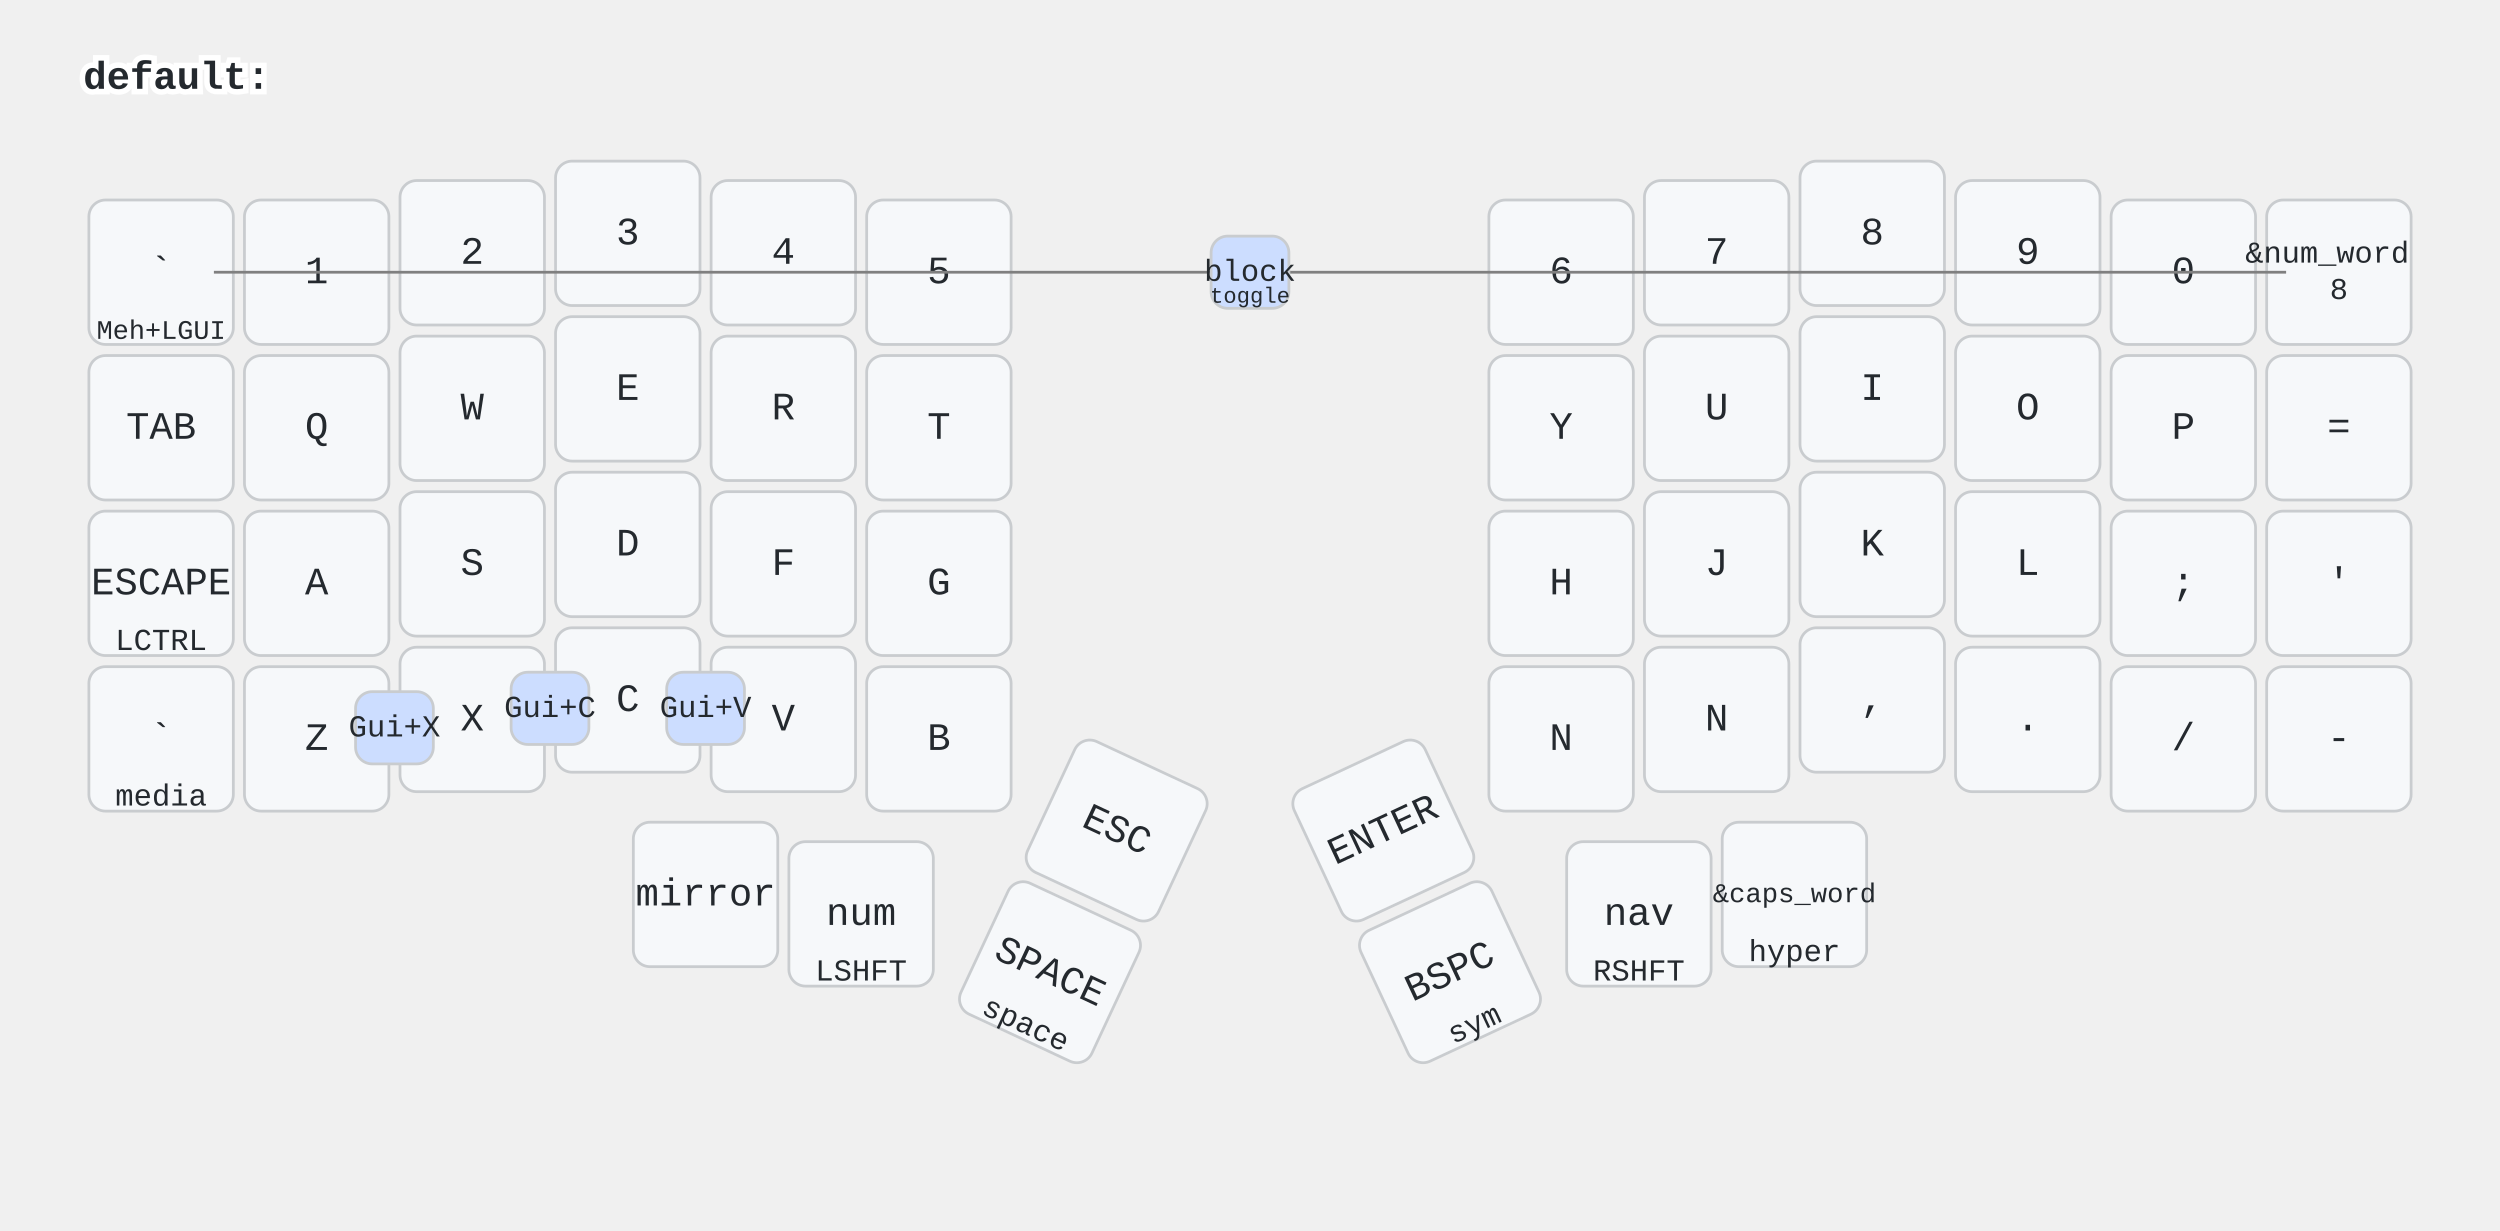
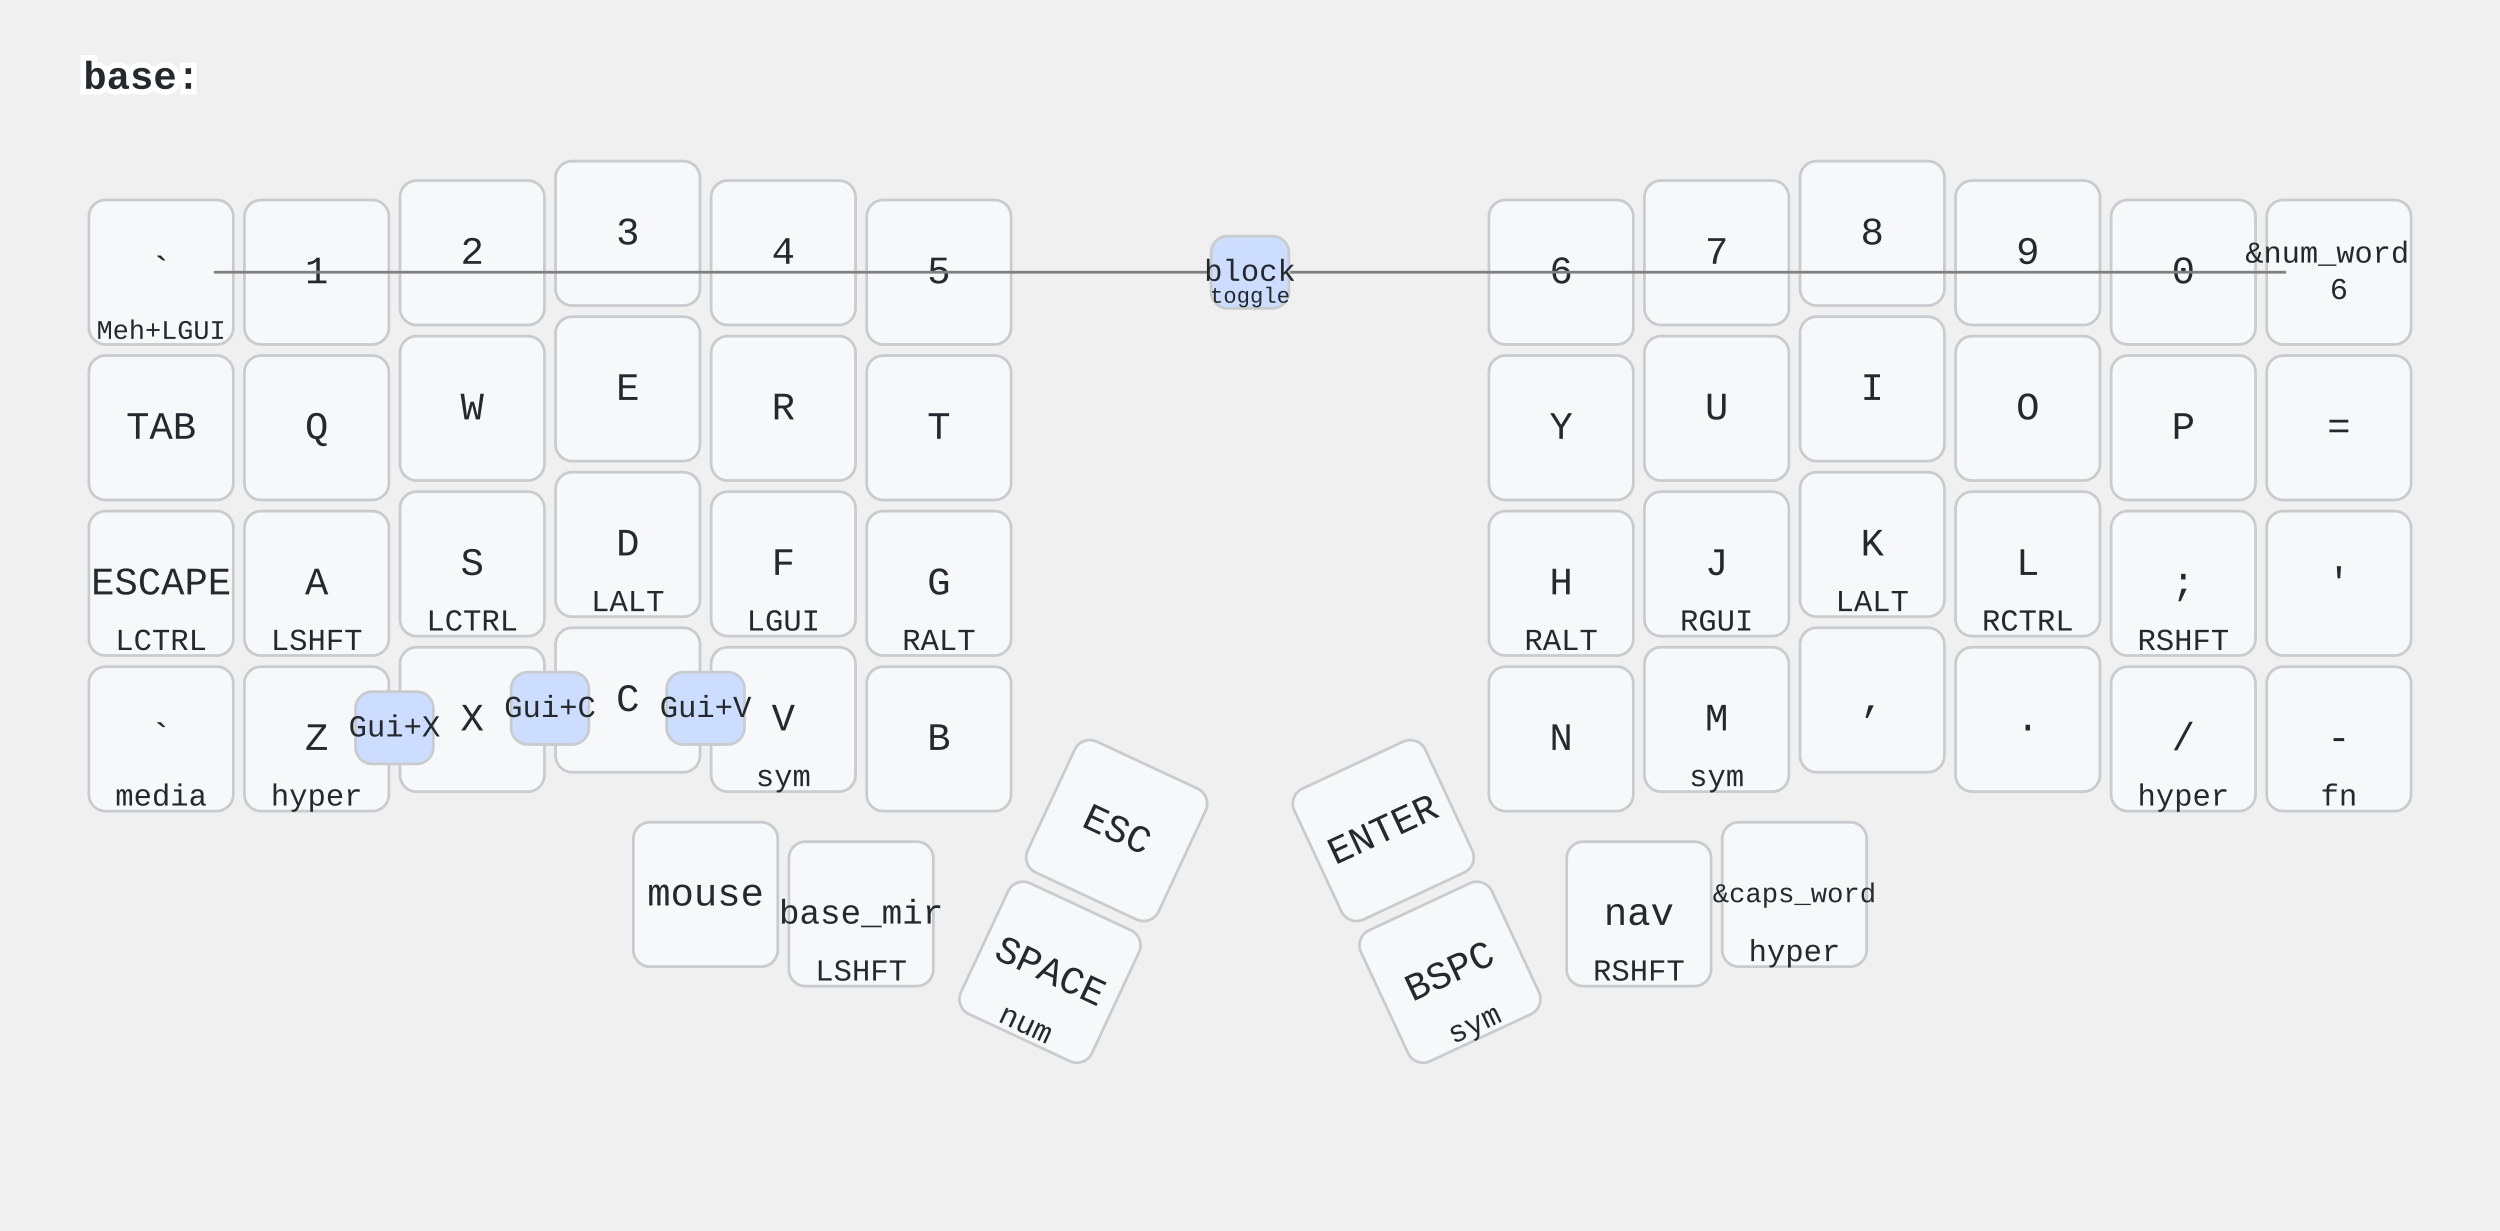
<svg xmlns="http://www.w3.org/2000/svg" width="900" height="443" viewBox="0 0 900 443" class="keymap">
  <style>/* inherit to force styles through use tags */
svg path {
    fill: inherit;
}

/* font and background color specifications */
svg.keymap {
    font-family: SFMono-Regular,Consolas,Liberation Mono,Menlo,monospace;
    font-size: 14px;
    font-kerning: normal;
    text-rendering: optimizeLegibility;
    fill: #24292e;
}

/* default key styling */
rect.key {
    fill: #f6f8fa;
}

rect.key, rect.combo {
    stroke: #c9cccf;
    stroke-width: 1;
}

/* default key side styling, only used is draw_key_sides is set */
rect.side {
    filter: brightness(90%);
}

/* color accent for combo boxes */
rect.combo, rect.combo-separate {
    fill: #cdf;
}

/* color accent for held keys */
rect.held, rect.combo.held {
    fill: #fdd;
}

/* color accent for ghost (optional) keys */
rect.ghost, rect.combo.ghost {
    stroke-dasharray: 4, 4;
    stroke-width: 2;
}

text {
    text-anchor: middle;
    dominant-baseline: middle;
}

/* styling for layer labels */
text.label {
    font-weight: bold;
    text-anchor: start;
    stroke: white;
    stroke-width: 4;
    paint-order: stroke;
}

/* styling for optional footer */
text.footer {
    text-anchor: end;
    dominant-baseline: auto;
    stroke: white;
    stroke-width: 4;
    paint-order: stroke;
}

/* styling for combo tap, and key non-tap label text */
text.combo, text.hold, text.shifted, text.left, text.right, text.tl, text.tr, text.bl, text.br {
    font-size: 11px;
}

text.hold, text.bl, text.br {
    text-anchor: middle;
    dominant-baseline: auto;
}

text.shifted, text.tl, text.tr {
    text-anchor: middle;
    dominant-baseline: hanging;
}

text.left, text.tl, text.bl {
    text-anchor: start;
}

text.right, text.tr, text.br {
    text-anchor: end;
}

text.layer-activator {
    text-decoration: underline;
}

/* styling for hold/shifted label text in combo box */
text.combo.hold, text.combo.shifted, text.combo.left, text.combo.right {
    font-size: 8px;
}

/* lighter symbol for transparent keys */
text.trans {
    fill: #7b7e81;
}

/* styling for combo dendrons */
path.combo {
    stroke-width: 1;
    stroke: gray;
    fill: none;
}

/* Start Tabler Icons Cleanup */
/* cannot use height/width with glyphs */
.icon-tabler &gt; path {
    fill: inherit;
    stroke: inherit;
    stroke-width: 2;
}
/* hide tabler's default box */
.icon-tabler &gt; path[stroke="none"][fill="none"] {
    visibility: hidden;
}
/* End Tabler Icons Cleanup */
</style>
-   <g transform="translate(30, 0)" class="layer-default">
-     <text x="0" y="28" class="label" id="default">default:</text>
+   <g transform="translate(30, 0)" class="layer-base">
+     <text x="0" y="28" class="label" id="base">base:</text>
    <g transform="translate(0, 56)">
      <g transform="translate(28, 42)" class="key keypos-0">
        <rect rx="6" ry="6" x="-26" y="-26" width="52" height="52" class="key" />
        <text x="0" y="0" class="key tap">`</text>
        <text x="0" y="24" class="key hold">
          <tspan style="font-size: 88%">Meh+LGUI</tspan>
        </text>
      </g>
      <g transform="translate(84, 42)" class="key keypos-1">
        <rect rx="6" ry="6" x="-26" y="-26" width="52" height="52" class="key" />
        <text x="0" y="0" class="key tap">1</text>
      </g>
      <g transform="translate(140, 35)" class="key keypos-2">
        <rect rx="6" ry="6" x="-26" y="-26" width="52" height="52" class="key" />
        <text x="0" y="0" class="key tap">2</text>
      </g>
      <g transform="translate(196, 28)" class="key keypos-3">
        <rect rx="6" ry="6" x="-26" y="-26" width="52" height="52" class="key" />
        <text x="0" y="0" class="key tap">3</text>
      </g>
      <g transform="translate(252, 35)" class="key keypos-4">
        <rect rx="6" ry="6" x="-26" y="-26" width="52" height="52" class="key" />
        <text x="0" y="0" class="key tap">4</text>
      </g>
      <g transform="translate(308, 42)" class="key keypos-5">
        <rect rx="6" ry="6" x="-26" y="-26" width="52" height="52" class="key" />
        <text x="0" y="0" class="key tap">5</text>
      </g>
      <g transform="translate(532, 42)" class="key keypos-6">
        <rect rx="6" ry="6" x="-26" y="-26" width="52" height="52" class="key" />
        <text x="0" y="0" class="key tap">6</text>
      </g>
      <g transform="translate(588, 35)" class="key keypos-7">
        <rect rx="6" ry="6" x="-26" y="-26" width="52" height="52" class="key" />
        <text x="0" y="0" class="key tap">7</text>
      </g>
      <g transform="translate(644, 28)" class="key keypos-8">
        <rect rx="6" ry="6" x="-26" y="-26" width="52" height="52" class="key" />
        <text x="0" y="0" class="key tap">8</text>
      </g>
      <g transform="translate(700, 35)" class="key keypos-9">
        <rect rx="6" ry="6" x="-26" y="-26" width="52" height="52" class="key" />
        <text x="0" y="0" class="key tap">9</text>
      </g>
      <g transform="translate(756, 42)" class="key keypos-10">
        <rect rx="6" ry="6" x="-26" y="-26" width="52" height="52" class="key" />
        <text x="0" y="0" class="key tap">0</text>
      </g>
      <g transform="translate(812, 42)" class="key keypos-11">
        <rect rx="6" ry="6" x="-26" y="-26" width="52" height="52" class="key" />
        <text x="0" y="0" class="key tap">
          <tspan x="0" dy="-0.6em" style="font-size: 78%">&amp;num_word</tspan>
-           <tspan x="0" dy="1.2em" style="font-size: 78%">8</tspan>
+           <tspan x="0" dy="1.2em" style="font-size: 78%">6</tspan>
        </text>
      </g>
      <g transform="translate(28, 98)" class="key keypos-12">
        <rect rx="6" ry="6" x="-26" y="-26" width="52" height="52" class="key" />
        <text x="0" y="0" class="key tap">TAB</text>
      </g>
      <g transform="translate(84, 98)" class="key keypos-13">
        <rect rx="6" ry="6" x="-26" y="-26" width="52" height="52" class="key" />
        <text x="0" y="0" class="key tap">Q</text>
      </g>
      <g transform="translate(140, 91)" class="key keypos-14">
        <rect rx="6" ry="6" x="-26" y="-26" width="52" height="52" class="key" />
        <text x="0" y="0" class="key tap">W</text>
      </g>
      <g transform="translate(196, 84)" class="key keypos-15">
        <rect rx="6" ry="6" x="-26" y="-26" width="52" height="52" class="key" />
        <text x="0" y="0" class="key tap">E</text>
      </g>
      <g transform="translate(252, 91)" class="key keypos-16">
        <rect rx="6" ry="6" x="-26" y="-26" width="52" height="52" class="key" />
        <text x="0" y="0" class="key tap">R</text>
      </g>
      <g transform="translate(308, 98)" class="key keypos-17">
        <rect rx="6" ry="6" x="-26" y="-26" width="52" height="52" class="key" />
        <text x="0" y="0" class="key tap">T</text>
      </g>
      <g transform="translate(532, 98)" class="key keypos-18">
        <rect rx="6" ry="6" x="-26" y="-26" width="52" height="52" class="key" />
        <text x="0" y="0" class="key tap">Y</text>
      </g>
      <g transform="translate(588, 91)" class="key keypos-19">
        <rect rx="6" ry="6" x="-26" y="-26" width="52" height="52" class="key" />
        <text x="0" y="0" class="key tap">U</text>
      </g>
      <g transform="translate(644, 84)" class="key keypos-20">
        <rect rx="6" ry="6" x="-26" y="-26" width="52" height="52" class="key" />
        <text x="0" y="0" class="key tap">I</text>
      </g>
      <g transform="translate(700, 91)" class="key keypos-21">
        <rect rx="6" ry="6" x="-26" y="-26" width="52" height="52" class="key" />
        <text x="0" y="0" class="key tap">O</text>
      </g>
      <g transform="translate(756, 98)" class="key keypos-22">
        <rect rx="6" ry="6" x="-26" y="-26" width="52" height="52" class="key" />
        <text x="0" y="0" class="key tap">P</text>
      </g>
      <g transform="translate(812, 98)" class="key keypos-23">
        <rect rx="6" ry="6" x="-26" y="-26" width="52" height="52" class="key" />
        <text x="0" y="0" class="key tap">=</text>
      </g>
      <g transform="translate(28, 154)" class="key keypos-24">
        <rect rx="6" ry="6" x="-26" y="-26" width="52" height="52" class="key" />
        <text x="0" y="0" class="key tap">ESCAPE</text>
        <text x="0" y="24" class="key hold">LCTRL</text>
      </g>
      <g transform="translate(84, 154)" class="key keypos-25">
        <rect rx="6" ry="6" x="-26" y="-26" width="52" height="52" class="key" />
        <text x="0" y="0" class="key tap">A</text>
+         <text x="0" y="24" class="key hold">LSHFT</text>
      </g>
      <g transform="translate(140, 147)" class="key keypos-26">
        <rect rx="6" ry="6" x="-26" y="-26" width="52" height="52" class="key" />
        <text x="0" y="0" class="key tap">S</text>
+         <text x="0" y="24" class="key hold">LCTRL</text>
      </g>
      <g transform="translate(196, 140)" class="key keypos-27">
        <rect rx="6" ry="6" x="-26" y="-26" width="52" height="52" class="key" />
        <text x="0" y="0" class="key tap">D</text>
+         <text x="0" y="24" class="key hold">LALT</text>
      </g>
      <g transform="translate(252, 147)" class="key keypos-28">
        <rect rx="6" ry="6" x="-26" y="-26" width="52" height="52" class="key" />
        <text x="0" y="0" class="key tap">F</text>
+         <text x="0" y="24" class="key hold">LGUI</text>
      </g>
      <g transform="translate(308, 154)" class="key keypos-29">
        <rect rx="6" ry="6" x="-26" y="-26" width="52" height="52" class="key" />
        <text x="0" y="0" class="key tap">G</text>
+         <text x="0" y="24" class="key hold">RALT</text>
      </g>
      <g transform="translate(532, 154)" class="key keypos-30">
        <rect rx="6" ry="6" x="-26" y="-26" width="52" height="52" class="key" />
        <text x="0" y="0" class="key tap">H</text>
+         <text x="0" y="24" class="key hold">RALT</text>
      </g>
      <g transform="translate(588, 147)" class="key keypos-31">
        <rect rx="6" ry="6" x="-26" y="-26" width="52" height="52" class="key" />
        <text x="0" y="0" class="key tap">J</text>
+         <text x="0" y="24" class="key hold">RGUI</text>
      </g>
      <g transform="translate(644, 140)" class="key keypos-32">
        <rect rx="6" ry="6" x="-26" y="-26" width="52" height="52" class="key" />
        <text x="0" y="0" class="key tap">K</text>
+         <text x="0" y="24" class="key hold">LALT</text>
      </g>
      <g transform="translate(700, 147)" class="key keypos-33">
        <rect rx="6" ry="6" x="-26" y="-26" width="52" height="52" class="key" />
        <text x="0" y="0" class="key tap">L</text>
+         <text x="0" y="24" class="key hold">RCTRL</text>
      </g>
      <g transform="translate(756, 154)" class="key keypos-34">
        <rect rx="6" ry="6" x="-26" y="-26" width="52" height="52" class="key" />
        <text x="0" y="0" class="key tap">;</text>
+         <text x="0" y="24" class="key hold">RSHFT</text>
      </g>
      <g transform="translate(812, 154)" class="key keypos-35">
        <rect rx="6" ry="6" x="-26" y="-26" width="52" height="52" class="key" />
        <text x="0" y="0" class="key tap">'</text>
      </g>
      <g transform="translate(28, 210)" class="key keypos-36">
        <rect rx="6" ry="6" x="-26" y="-26" width="52" height="52" class="key" />
        <text x="0" y="0" class="key tap">`</text>
        <text x="0" y="24" class="key hold">media</text>
      </g>
      <g transform="translate(84, 210)" class="key keypos-37">
        <rect rx="6" ry="6" x="-26" y="-26" width="52" height="52" class="key" />
        <text x="0" y="0" class="key tap">Z</text>
+         <text x="0" y="24" class="key hold">hyper</text>
      </g>
      <g transform="translate(140, 203)" class="key keypos-38">
        <rect rx="6" ry="6" x="-26" y="-26" width="52" height="52" class="key" />
        <text x="0" y="0" class="key tap">X</text>
      </g>
      <g transform="translate(196, 196)" class="key keypos-39">
        <rect rx="6" ry="6" x="-26" y="-26" width="52" height="52" class="key" />
        <text x="0" y="0" class="key tap">C</text>
      </g>
      <g transform="translate(252, 203)" class="key keypos-40">
        <rect rx="6" ry="6" x="-26" y="-26" width="52" height="52" class="key" />
        <text x="0" y="0" class="key tap">V</text>
+         <text x="0" y="24" class="key hold">sym</text>
      </g>
      <g transform="translate(308, 210)" class="key keypos-41">
        <rect rx="6" ry="6" x="-26" y="-26" width="52" height="52" class="key" />
        <text x="0" y="0" class="key tap">B</text>
      </g>
      <g transform="translate(372, 243) rotate(25.0)" class="key keypos-42">
        <rect rx="6" ry="6" x="-26" y="-26" width="52" height="52" class="key" />
        <text x="0" y="0" class="key tap">ESC</text>
      </g>
      <g transform="translate(468, 243) rotate(-25.0)" class="key keypos-43">
        <rect rx="6" ry="6" x="-26" y="-26" width="52" height="52" class="key" />
        <text x="0" y="0" class="key tap">ENTER</text>
      </g>
      <g transform="translate(532, 210)" class="key keypos-44">
        <rect rx="6" ry="6" x="-26" y="-26" width="52" height="52" class="key" />
        <text x="0" y="0" class="key tap">N</text>
      </g>
      <g transform="translate(588, 203)" class="key keypos-45">
        <rect rx="6" ry="6" x="-26" y="-26" width="52" height="52" class="key" />
-         <text x="0" y="0" class="key tap">N</text>
+         <text x="0" y="0" class="key tap">M</text>
+         <text x="0" y="24" class="key hold">sym</text>
      </g>
      <g transform="translate(644, 196)" class="key keypos-46">
        <rect rx="6" ry="6" x="-26" y="-26" width="52" height="52" class="key" />
        <text x="0" y="0" class="key tap">,</text>
      </g>
      <g transform="translate(700, 203)" class="key keypos-47">
        <rect rx="6" ry="6" x="-26" y="-26" width="52" height="52" class="key" />
        <text x="0" y="0" class="key tap">.</text>
      </g>
      <g transform="translate(756, 210)" class="key keypos-48">
        <rect rx="6" ry="6" x="-26" y="-26" width="52" height="52" class="key" />
        <text x="0" y="0" class="key tap">/</text>
+         <text x="0" y="24" class="key hold">hyper</text>
      </g>
      <g transform="translate(812, 210)" class="key keypos-49">
        <rect rx="6" ry="6" x="-26" y="-26" width="52" height="52" class="key" />
        <text x="0" y="0" class="key tap">-</text>
+         <text x="0" y="24" class="key hold">fn</text>
      </g>
      <g transform="translate(224, 266)" class="key keypos-50">
        <rect rx="6" ry="6" x="-26" y="-26" width="52" height="52" class="key" />
-         <text x="0" y="0" class="key tap">mirror</text>
+         <text x="0" y="0" class="key tap">mouse</text>
      </g>
      <g transform="translate(280, 273)" class="key keypos-51">
        <rect rx="6" ry="6" x="-26" y="-26" width="52" height="52" class="key" />
-         <text x="0" y="0" class="key tap">num</text>
+         <text x="0" y="0" class="key tap">
+           <tspan style="font-size: 88%">base_mir</tspan>
+         </text>
        <text x="0" y="24" class="key hold">LSHFT</text>
      </g>
      <g transform="translate(348, 294) rotate(25.0)" class="key keypos-52">
        <rect rx="6" ry="6" x="-26" y="-26" width="52" height="52" class="key" />
        <text x="0" y="0" class="key tap">SPACE</text>
-         <text x="0" y="24" class="key hold">space</text>
+         <text x="0" y="24" class="key hold">num</text>
      </g>
      <g transform="translate(492, 294) rotate(-25.0)" class="key keypos-53">
        <rect rx="6" ry="6" x="-26" y="-26" width="52" height="52" class="key" />
        <text x="0" y="0" class="key tap">BSPC</text>
        <text x="0" y="24" class="key hold">sym</text>
      </g>
      <g transform="translate(560, 273)" class="key keypos-54">
        <rect rx="6" ry="6" x="-26" y="-26" width="52" height="52" class="key" />
        <text x="0" y="0" class="key tap">nav</text>
        <text x="0" y="24" class="key hold">RSHFT</text>
      </g>
      <g transform="translate(616, 266)" class="key keypos-55">
        <rect rx="6" ry="6" x="-26" y="-26" width="52" height="52" class="key" />
        <text x="0" y="0" class="key tap">
          <tspan style="font-size: 70%">&amp;caps_word</tspan>
        </text>
        <text x="0" y="24" class="key hold">hyper</text>
      </g>
      <g class="combo combopos-0">
        <rect rx="6" ry="6" x="98" y="193" width="28" height="26" class="combo" />
        <text x="112" y="206" class="combo tap">Gui+X</text>
      </g>
      <g class="combo combopos-1">
        <rect rx="6" ry="6" x="154" y="186" width="28" height="26" class="combo" />
        <text x="168" y="199" class="combo tap">Gui+C</text>
      </g>
      <g class="combo combopos-2">
        <rect rx="6" ry="6" x="210" y="186" width="28" height="26" class="combo" />
        <text x="224" y="199" class="combo tap">Gui+V</text>
      </g>
      <g class="combo combopos-3">
        <path d="M420,42 l-373,0" class="combo" />
        <path d="M420,42 l373,0" class="combo" />
        <rect rx="6" ry="6" x="406" y="29" width="28" height="26" class="combo" />
        <text x="420" y="42" class="combo tap">block</text>
        <text x="420" y="53" class="combo hold">toggle</text>
      </g>
    </g>
  </g>
</svg>
